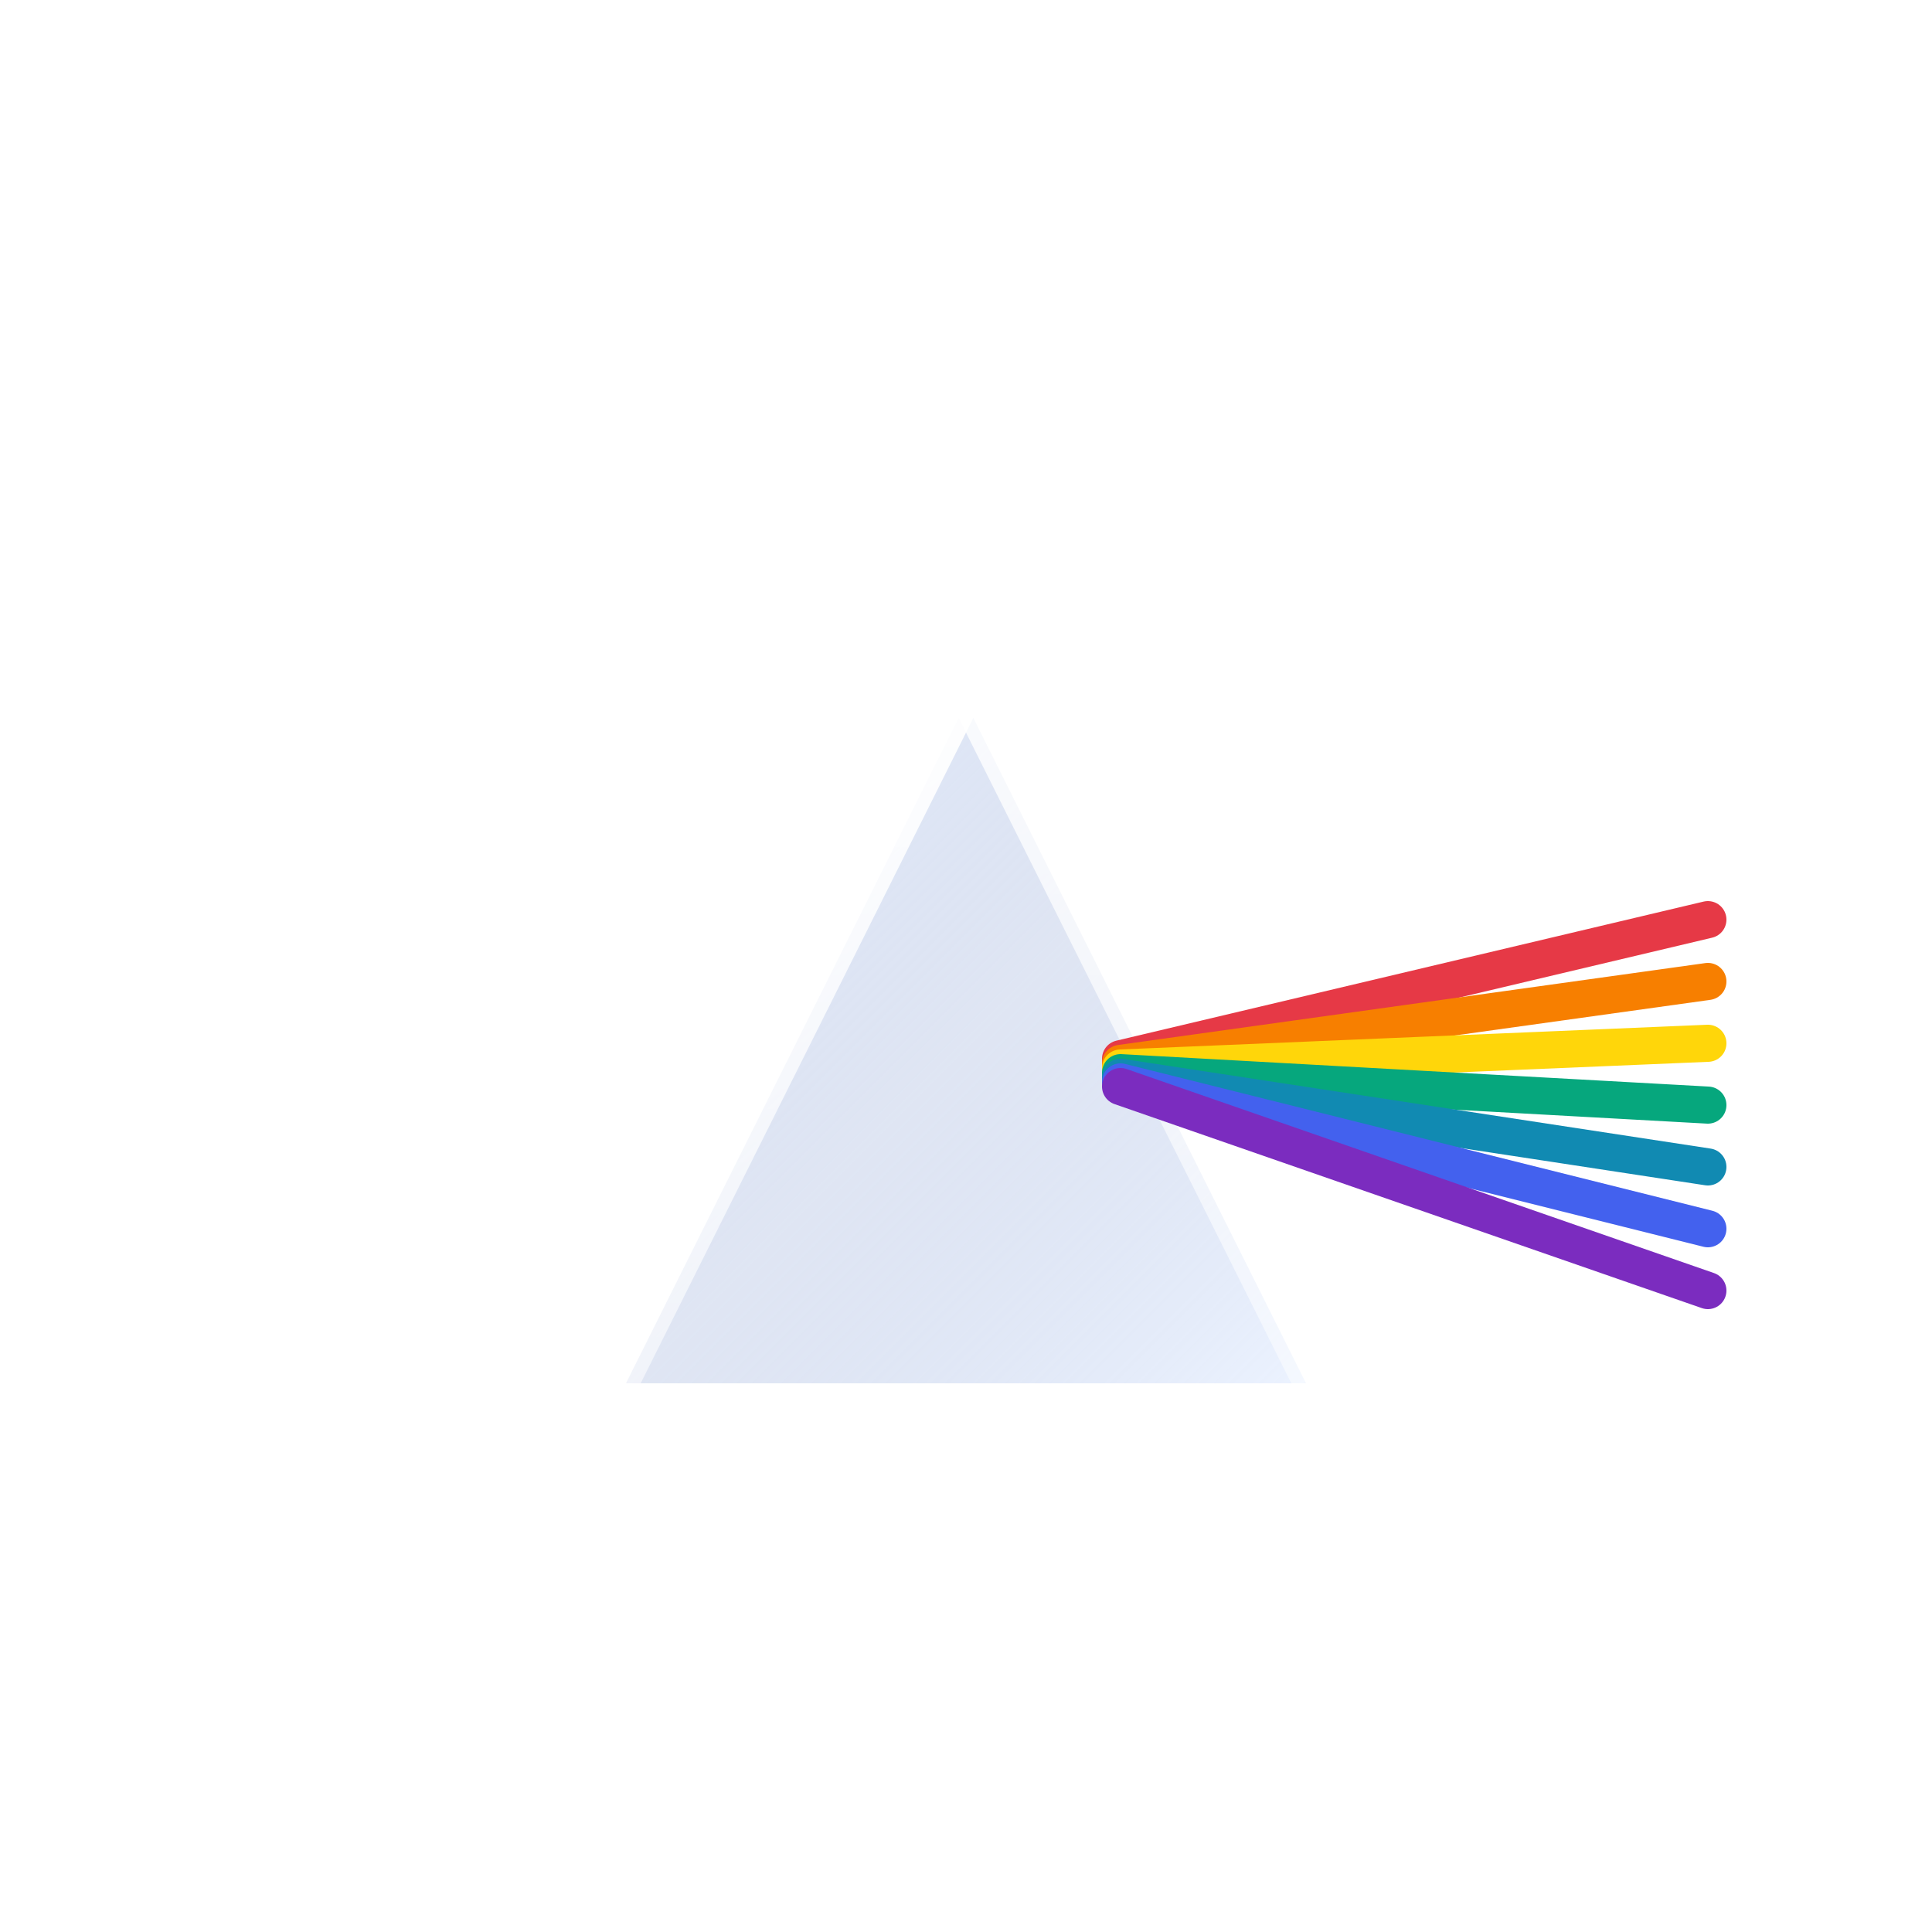
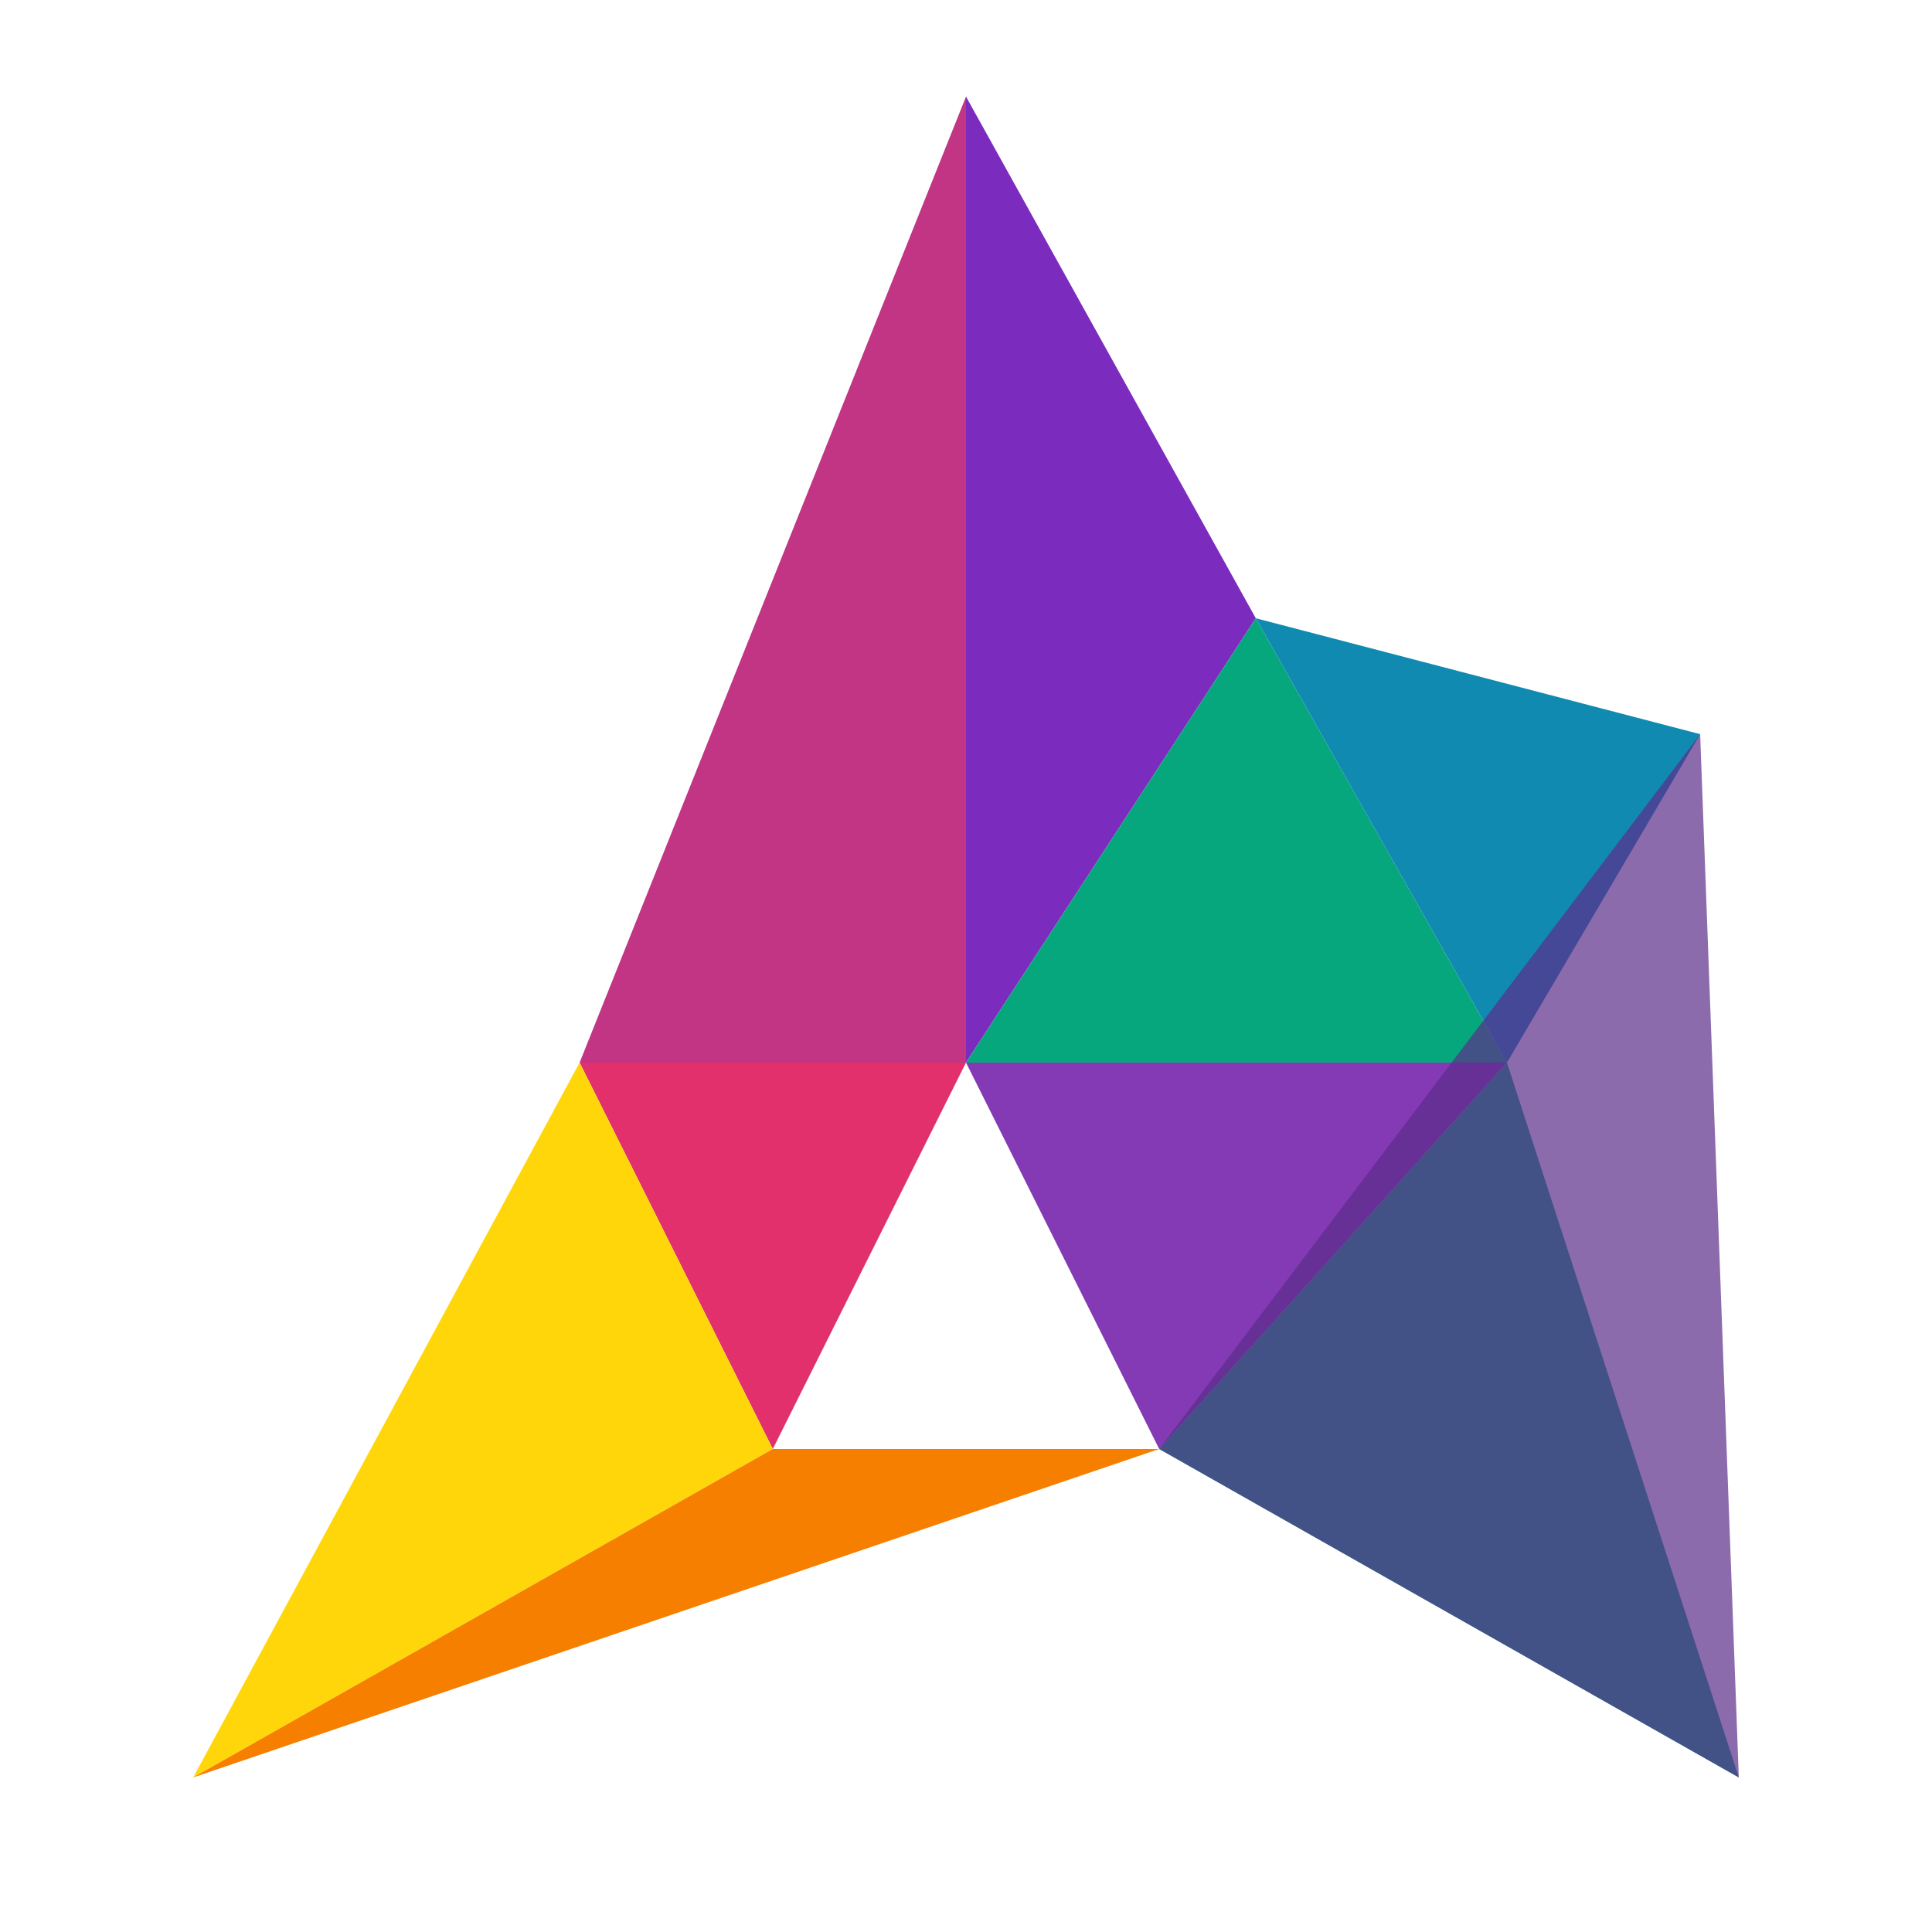
- <svg xmlns="http://www.w3.org/2000/svg" viewBox="0 0 200 200" width="1024" height="1024">
-   <g transform="translate(20, 60) scale(1.6)">
-     <defs>
-       <linearGradient id="glass" x1="0%" y1="0%" x2="100%" y2="100%">
-         <stop offset="0%" stop-color="#CFE0FF" stop-opacity="0.45" />
-         <stop offset="50%" stop-color="#6E8AC9" stop-opacity="0.22" />
-         <stop offset="100%" stop-color="#CFE0FF" stop-opacity="0.4" />
-       </linearGradient>
-       <linearGradient id="edge" x1="0%" y1="0%" x2="0%" y2="100%">
-         <stop offset="0%" stop-color="#FFFFFF" stop-opacity="0.95" />
-         <stop offset="100%" stop-color="#FFFFFF" stop-opacity="0.55" />
-       </linearGradient>
-       <linearGradient id="incident" x1="0%" y1="0%" x2="100%" y2="0%">
-         <stop offset="0%" stop-color="#FFFFFF" stop-opacity="0" />
-         <stop offset="100%" stop-color="#FFFFFF" stop-opacity="0.95" />
-       </linearGradient>
-     </defs>
-     <line x1="2" y1="32" x2="32" y2="32" stroke="url(#incident)" stroke-width="1.7" stroke-linecap="round" />
-     <polygon points="50,8 28,52 72,52" fill="url(#glass)" />
-     <line x1="50" y1="8" x2="28" y2="52" stroke="url(#edge)" stroke-width="1.7" stroke-linecap="round" />
-     <line x1="50" y1="8" x2="72" y2="52" stroke="url(#edge)" stroke-width="1.7" stroke-linecap="round" opacity="0.85" />
-     <line x1="28" y1="52" x2="72" y2="52" stroke="url(#edge)" stroke-width="1.5" stroke-linecap="round" opacity="0.55" />
-     <line x1="60" y1="31" x2="98" y2="22" stroke="#E63946" stroke-width="2.4" stroke-linecap="round" />
-     <line x1="60" y1="31.3" x2="98" y2="26" stroke="#F77F00" stroke-width="2.4" stroke-linecap="round" />
-     <line x1="60" y1="31.6" x2="98" y2="30" stroke="#FFD60A" stroke-width="2.4" stroke-linecap="round" />
-     <line x1="60" y1="31.9" x2="98" y2="34" stroke="#06A77D" stroke-width="2.4" stroke-linecap="round" />
-     <line x1="60" y1="32.2" x2="98" y2="38" stroke="#118AB2" stroke-width="2.4" stroke-linecap="round" />
-     <line x1="60" y1="32.5" x2="98" y2="42" stroke="#4361EE" stroke-width="2.4" stroke-linecap="round" />
-     <line x1="60" y1="32.8" x2="98" y2="46" stroke="#7B2CBF" stroke-width="2.4" stroke-linecap="round" />
-   </g>
+ <svg xmlns="http://www.w3.org/2000/svg" viewBox="0 0 100 100" width="1024" height="1024">
+   <polygon points="50,5 30,55 50,55" fill="#C13584" />
+   <polygon points="50,5 50,55 65,32" fill="#7B2CBF" />
+   <polygon points="65,32 50,55 78,55" fill="#06A77D" />
+   <polygon points="65,32 78,55 88,38" fill="#118AB2" />
+   <polygon points="30,55 50,55 40,75" fill="#E1306C" />
+   <polygon points="50,55 78,55 60,75" fill="#833AB4" />
+   <polygon points="10,92 30,55 40,75" fill="#FFD60A" />
+   <polygon points="10,92 40,75 60,75" fill="#F77F00" />
+   <polygon points="60,75 78,55 90,92" fill="#06A77D" />
+   <polygon points="60,75 90,92 88,38" fill="#5B2C8A" opacity="0.7" />
</svg>
